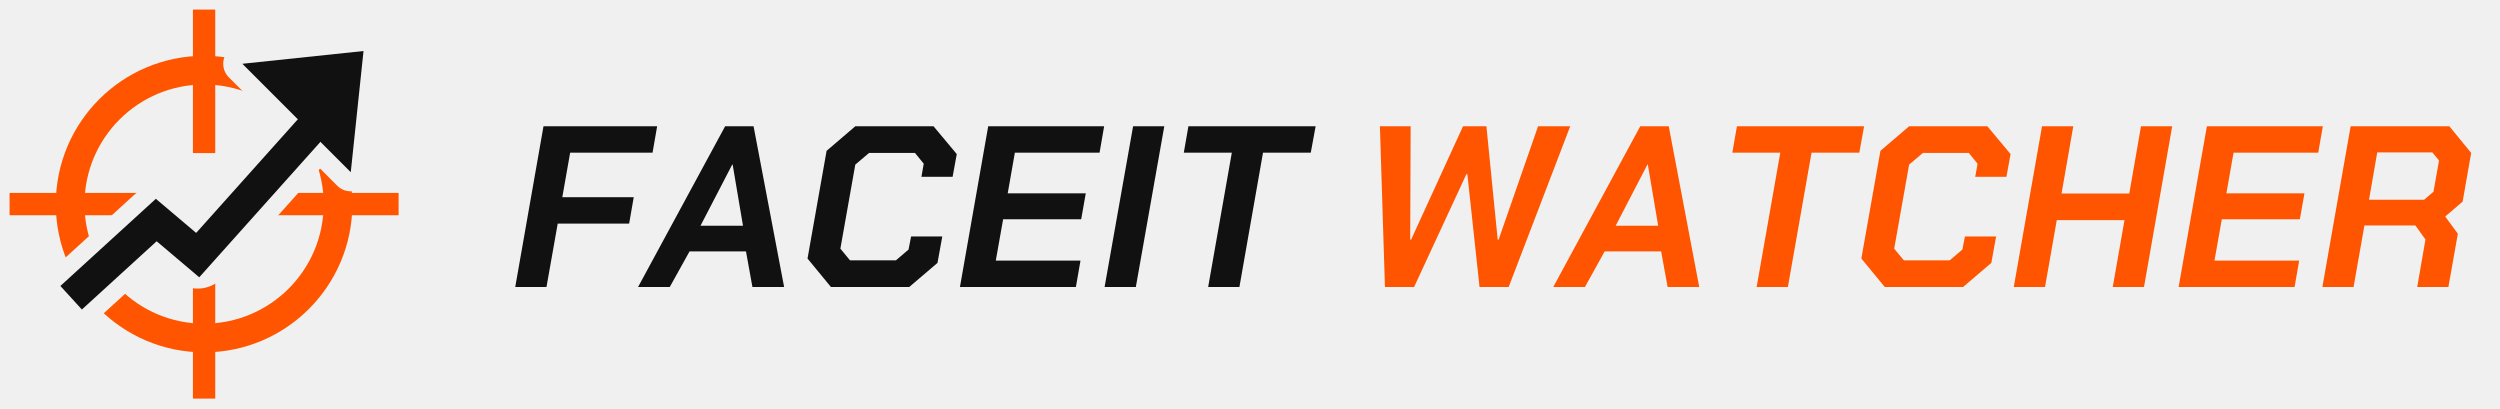
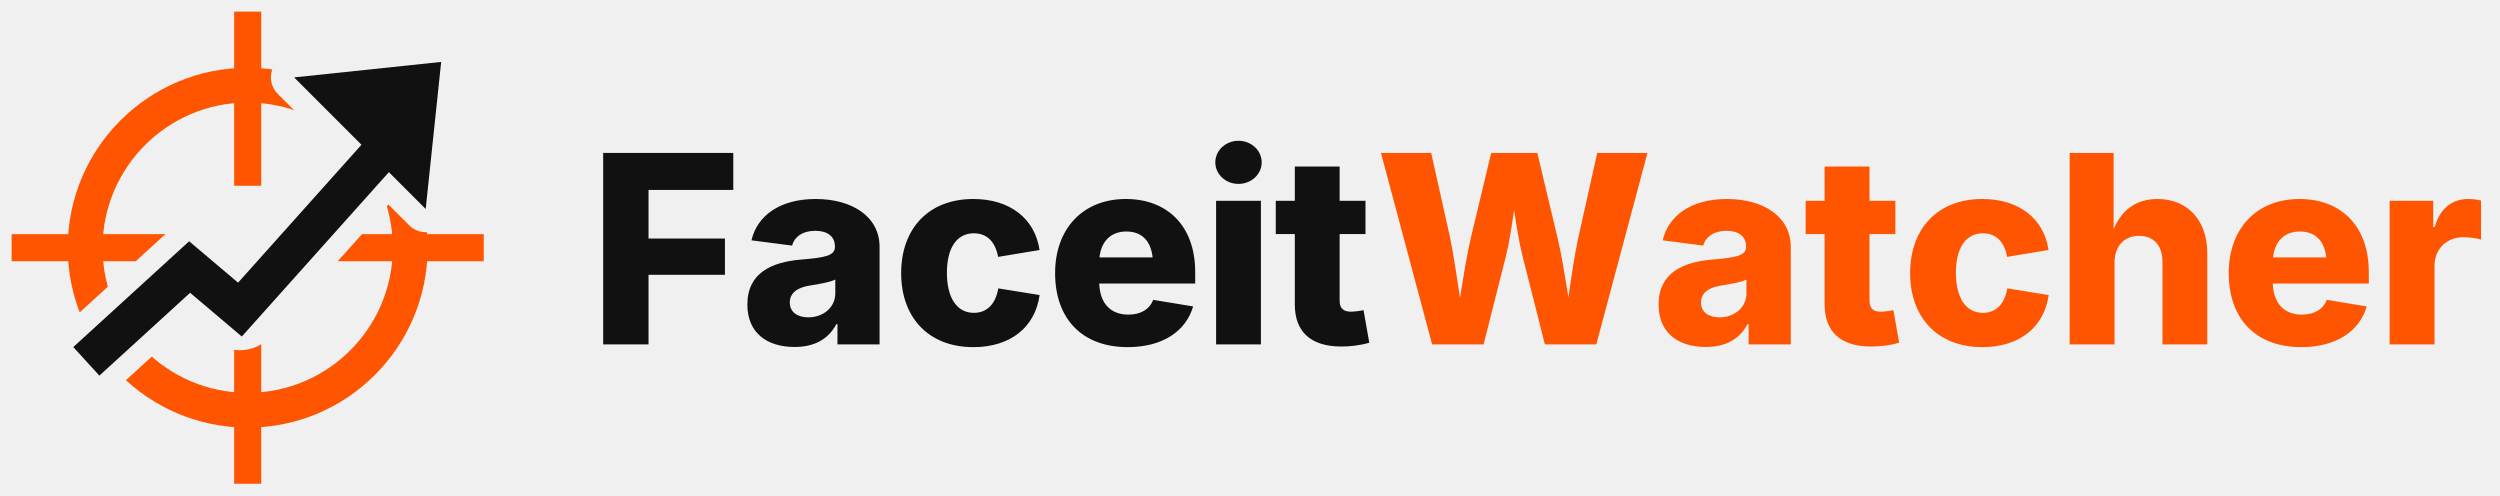
- <svg xmlns="http://www.w3.org/2000/svg" viewBox="0 0 392 64" width="392" height="64">
+ <svg xmlns="http://www.w3.org/2000/svg" viewBox="0 0 323 64" width="323" height="64">
  <defs>
-     <mask id="fw-cut-wm">
+     <mask id="fw-cut-wl">
      <rect width="64" height="64" fill="#fff" />
      <path d="M13 45L24.5 34.5L31 40L48 21" fill="none" stroke="#000" stroke-width="10.5" stroke-linecap="round" stroke-linejoin="round" />
      <path d="M57 8L55 27L38 10Z" fill="#000" stroke="#000" stroke-width="6" stroke-linejoin="round" />
    </mask>
  </defs>
-   <g mask="url(#fw-cut-wm)">
-     <circle cx="32" cy="32" r="21" fill="none" stroke="#ff5500" stroke-width="4.5" />
-     <path d="M32 1.5V24M32 40V62.5M1.5 32H24M40 32H62.5" stroke="#ff5500" stroke-width="3.5" />
+   <g class="mark">
+     <g mask="url(#fw-cut-wl)">
+       <circle cx="32" cy="32" r="21" fill="none" stroke="#ff5500" stroke-width="4.5" />
+       <path d="M32 1.5V24M32 40V62.5M1.5 32H24M40 32H62.5" stroke="#ff5500" stroke-width="3.5" />
+     </g>
+     <path d="M13 45L24.5 34.5L31 40L48 21" fill="none" stroke="#111111" stroke-width="5" stroke-linecap="square" />
+     <path d="M57 8L55 27L38 10Z" fill="#111111" />
  </g>
-   <path d="M13 45L24.5 34.5L31 40L48 21" fill="none" stroke="#111111" stroke-width="5" stroke-linecap="square" />
-   <path d="M57 8L55 27L38 10Z" fill="#111111" />
-   <path fill="#111111" d="M85.22 19.8H103.04L102.32 23.94H89.4L88.17 30.92H99.37L98.65 35.06H87.45L85.69 45H80.79ZM113.7 19.8H118.16L122.95 45H117.98L116.97 39.42H108.12L105.02 45H100.05ZM116.5 35.39 114.88 25.81H114.81L109.84 35.39ZM126.62 40.54 129.61 23.65 134.11 19.8H146.38L150.02 24.16L149.37 27.72H144.48L144.84 25.67L143.47 23.98H136.27L134.11 25.81L131.77 38.99L133.28 40.82H140.48L142.46 39.13L142.86 37.08H147.75L147 41.22L142.57 45H130.29ZM154.95 19.8H173.13L172.41 23.94H159.13L158.01 30.31H170.25L169.53 34.38H157.29L156.14 40.86H169.42L168.7 45H150.52ZM177.67 19.8H182.56L178.1 45H173.2ZM193.15 23.94H185.62L186.34 19.8H206.29L205.53 23.94H198.04L194.34 45H189.44Z" />
-   <path fill="#ff5500" d="M216.37 19.8H221.19L221.12 37.58H221.26L229.4 19.8H233.07L234.84 37.58H234.98L241.17 19.8H246.21L236.56 45H231.99L230.08 27.29H229.94L221.73 45H217.16ZM257.19 19.8H261.66L266.44 45H261.48L260.47 39.42H251.61L248.52 45H243.55ZM260 35.39 258.38 25.81H258.31L253.34 35.39ZM279.15 23.94H271.63L272.35 19.8H292.29L291.54 23.94H284.05L280.34 45H275.44ZM291.86 40.54 294.85 23.65 299.35 19.8H311.62L315.26 24.16L314.61 27.72H309.72L310.08 25.67L308.71 23.98H301.51L299.35 25.81L297.01 38.99L298.52 40.82H305.72L307.7 39.13L308.1 37.08H312.99L312.24 41.22L307.81 45H295.53ZM320.19 19.8H325.09L323.25 30.35H333.87L335.71 19.8H340.6L336.18 45H331.28L333.12 34.52H322.5L320.66 45H315.76ZM346.04 19.8H364.22L363.5 23.94H350.22L349.1 30.31H361.34L360.62 34.38H348.38L347.23 40.86H360.51L359.79 45H341.61ZM386.14 31.61 383.41 33.95 385.39 36.65 383.91 45H379.02L380.31 37.55L378.73 35.35H370.74L369.04 45H364.15L368.58 19.8H384.06L387.48 23.98ZM371.46 31.32H380.1L381.57 30.06L382.44 25.16L381.39 23.9H372.75Z" />
+   <g>
+     <path fill="#111111" d="M77.93 44.5H83.79V35.5H93.66V30.82H83.79V24.54H94.74V19.76H77.93ZM102.67 44.83C105.24 44.83 107.04 43.8 108.05 41.89H108.2V44.5H113.64V31.9C113.64 27.92 110.01 25.71 105.39 25.71C100.74 25.71 97.82 27.88 97.09 31.05L102.34 31.73C102.65 30.57 103.73 29.82 105.34 29.82C106.92 29.82 107.87 30.55 107.87 31.83V31.9C107.87 33.04 106.61 33.28 103.47 33.54C99.72 33.86 96.56 35.24 96.56 39.35C96.56 43.02 99.1 44.83 102.67 44.83ZM104.43 41C103.04 41 102.04 40.33 102.04 39.09C102.04 37.86 103 37.13 104.71 36.88C105.79 36.71 107.25 36.46 107.92 36.12V37.89C107.92 39.72 106.37 41 104.43 41ZM125.76 44.85C130.54 44.85 133.74 42.28 134.32 38.12L128.98 37.26C128.63 39.27 127.53 40.42 125.82 40.42C123.6 40.42 122.34 38.44 122.34 35.25C122.34 32.05 123.6 30.14 125.82 30.14C127.53 30.14 128.59 31.25 128.96 33.19L134.31 32.3C133.72 28.26 130.49 25.71 125.76 25.71C119.94 25.71 116.43 29.56 116.43 35.29C116.43 41 119.94 44.85 125.76 44.85ZM145.69 44.85C150.19 44.85 153.22 42.81 154.15 39.59L148.99 38.74C148.52 39.98 147.35 40.65 145.79 40.65C143.59 40.65 142.12 39.32 142.02 36.63H154.42V35.17C154.42 29.04 150.68 25.71 145.47 25.71C139.89 25.71 136.32 29.56 136.32 35.29C136.32 41.23 139.86 44.85 145.69 44.85ZM142.05 33.26C142.27 31.22 143.48 29.91 145.52 29.91C147.55 29.91 148.69 31.15 148.92 33.26ZM157.12 44.5H162.91V25.94H157.12ZM160.01 23.76C161.67 23.76 163.01 22.52 163.01 20.98C163.01 19.43 161.67 18.19 160.01 18.19C158.36 18.19 157.02 19.43 157.02 20.98C157.02 22.52 158.36 23.76 160.01 23.76ZM176.42 25.94H173.08V21.52H167.29V25.94H164.83V30.24H167.29V39.34C167.29 42.87 169.36 44.77 173.3 44.77C174.39 44.77 175.62 44.65 176.91 44.28L176.17 40.07C175.85 40.15 174.96 40.27 174.56 40.27C173.51 40.27 173.08 39.8 173.08 38.82V30.24H176.42Z" />
+     <path fill="#ff5500" d="M185.03 44.5H191.68L194.57 33.08C195.04 31.2 195.32 29.18 195.62 27.12C195.93 29.21 196.25 31.25 196.71 33.08L199.6 44.5H206.24L212.85 19.76H206.36L203.92 30.7C203.42 33 203.02 35.78 202.64 38.41C202.21 35.78 201.78 33 201.23 30.7L198.62 19.76H192.66L190.04 30.7C189.49 33.03 189.06 35.83 188.63 38.47C188.23 35.83 187.83 33.03 187.35 30.7L184.91 19.76H178.42ZM220.4 44.83C222.97 44.83 224.76 43.8 225.78 41.89H225.92V44.5H231.37V31.9C231.37 27.92 227.73 25.71 223.12 25.71C218.47 25.71 215.55 27.88 214.82 31.05L220.06 31.73C220.38 30.57 221.46 29.82 223.07 29.82C224.65 29.82 225.59 30.55 225.59 31.83V31.9C225.59 33.04 224.33 33.28 221.19 33.54C217.44 33.86 214.29 35.24 214.29 39.35C214.29 43.02 216.83 44.83 220.4 44.83ZM222.16 41C220.76 41 219.77 40.33 219.77 39.09C219.77 37.86 220.73 37.13 222.44 36.88C223.52 36.71 224.98 36.46 225.64 36.12V37.89C225.64 39.72 224.1 41 222.16 41ZM244.88 25.94H241.54V21.52H235.74V25.94H233.29V30.24H235.74V39.34C235.74 42.87 237.82 44.77 241.75 44.77C242.85 44.77 244.08 44.65 245.37 44.28L244.63 40.07C244.31 40.15 243.41 40.27 243.02 40.27C241.97 40.27 241.54 39.8 241.54 38.82V30.24H244.88ZM256.12 44.85C260.9 44.85 264.11 42.28 264.69 38.12L259.34 37.26C259 39.27 257.9 40.42 256.19 40.42C253.97 40.42 252.7 38.44 252.7 35.25C252.7 32.05 253.97 30.14 256.19 30.14C257.9 30.14 258.96 31.25 259.33 33.19L264.67 32.3C264.09 28.26 260.86 25.71 256.12 25.71C250.31 25.71 246.79 29.56 246.79 35.29C246.79 41 250.31 44.85 256.12 44.85ZM273.2 33.91C273.2 31.75 274.48 30.47 276.37 30.47C278.26 30.47 279.39 31.72 279.39 33.81V44.5H285.18V32.68C285.18 28.48 282.64 25.71 278.76 25.71C275.87 25.71 274.08 27.23 273.08 29.62V19.76H267.4V44.5H273.2ZM297.31 44.85C301.81 44.85 304.85 42.81 305.78 39.59L300.62 38.74C300.15 39.98 298.97 40.65 297.41 40.65C295.22 40.65 293.74 39.32 293.64 36.63H306.05V35.17C306.05 29.04 302.31 25.71 297.1 25.71C291.52 25.71 287.95 29.56 287.95 35.29C287.95 41.23 291.49 44.85 297.31 44.85ZM293.68 33.26C293.89 31.22 295.1 29.91 297.15 29.91C299.17 29.91 300.32 31.15 300.55 33.26ZM308.74 44.5H314.54V34.37C314.54 32.15 316.11 30.65 318.26 30.65C318.95 30.65 320 30.77 320.55 30.95V25.91C320.07 25.79 319.45 25.71 318.9 25.71C316.86 25.71 315.23 26.89 314.57 29.33H314.37V25.94H308.74Z" />
+   </g>
</svg>
